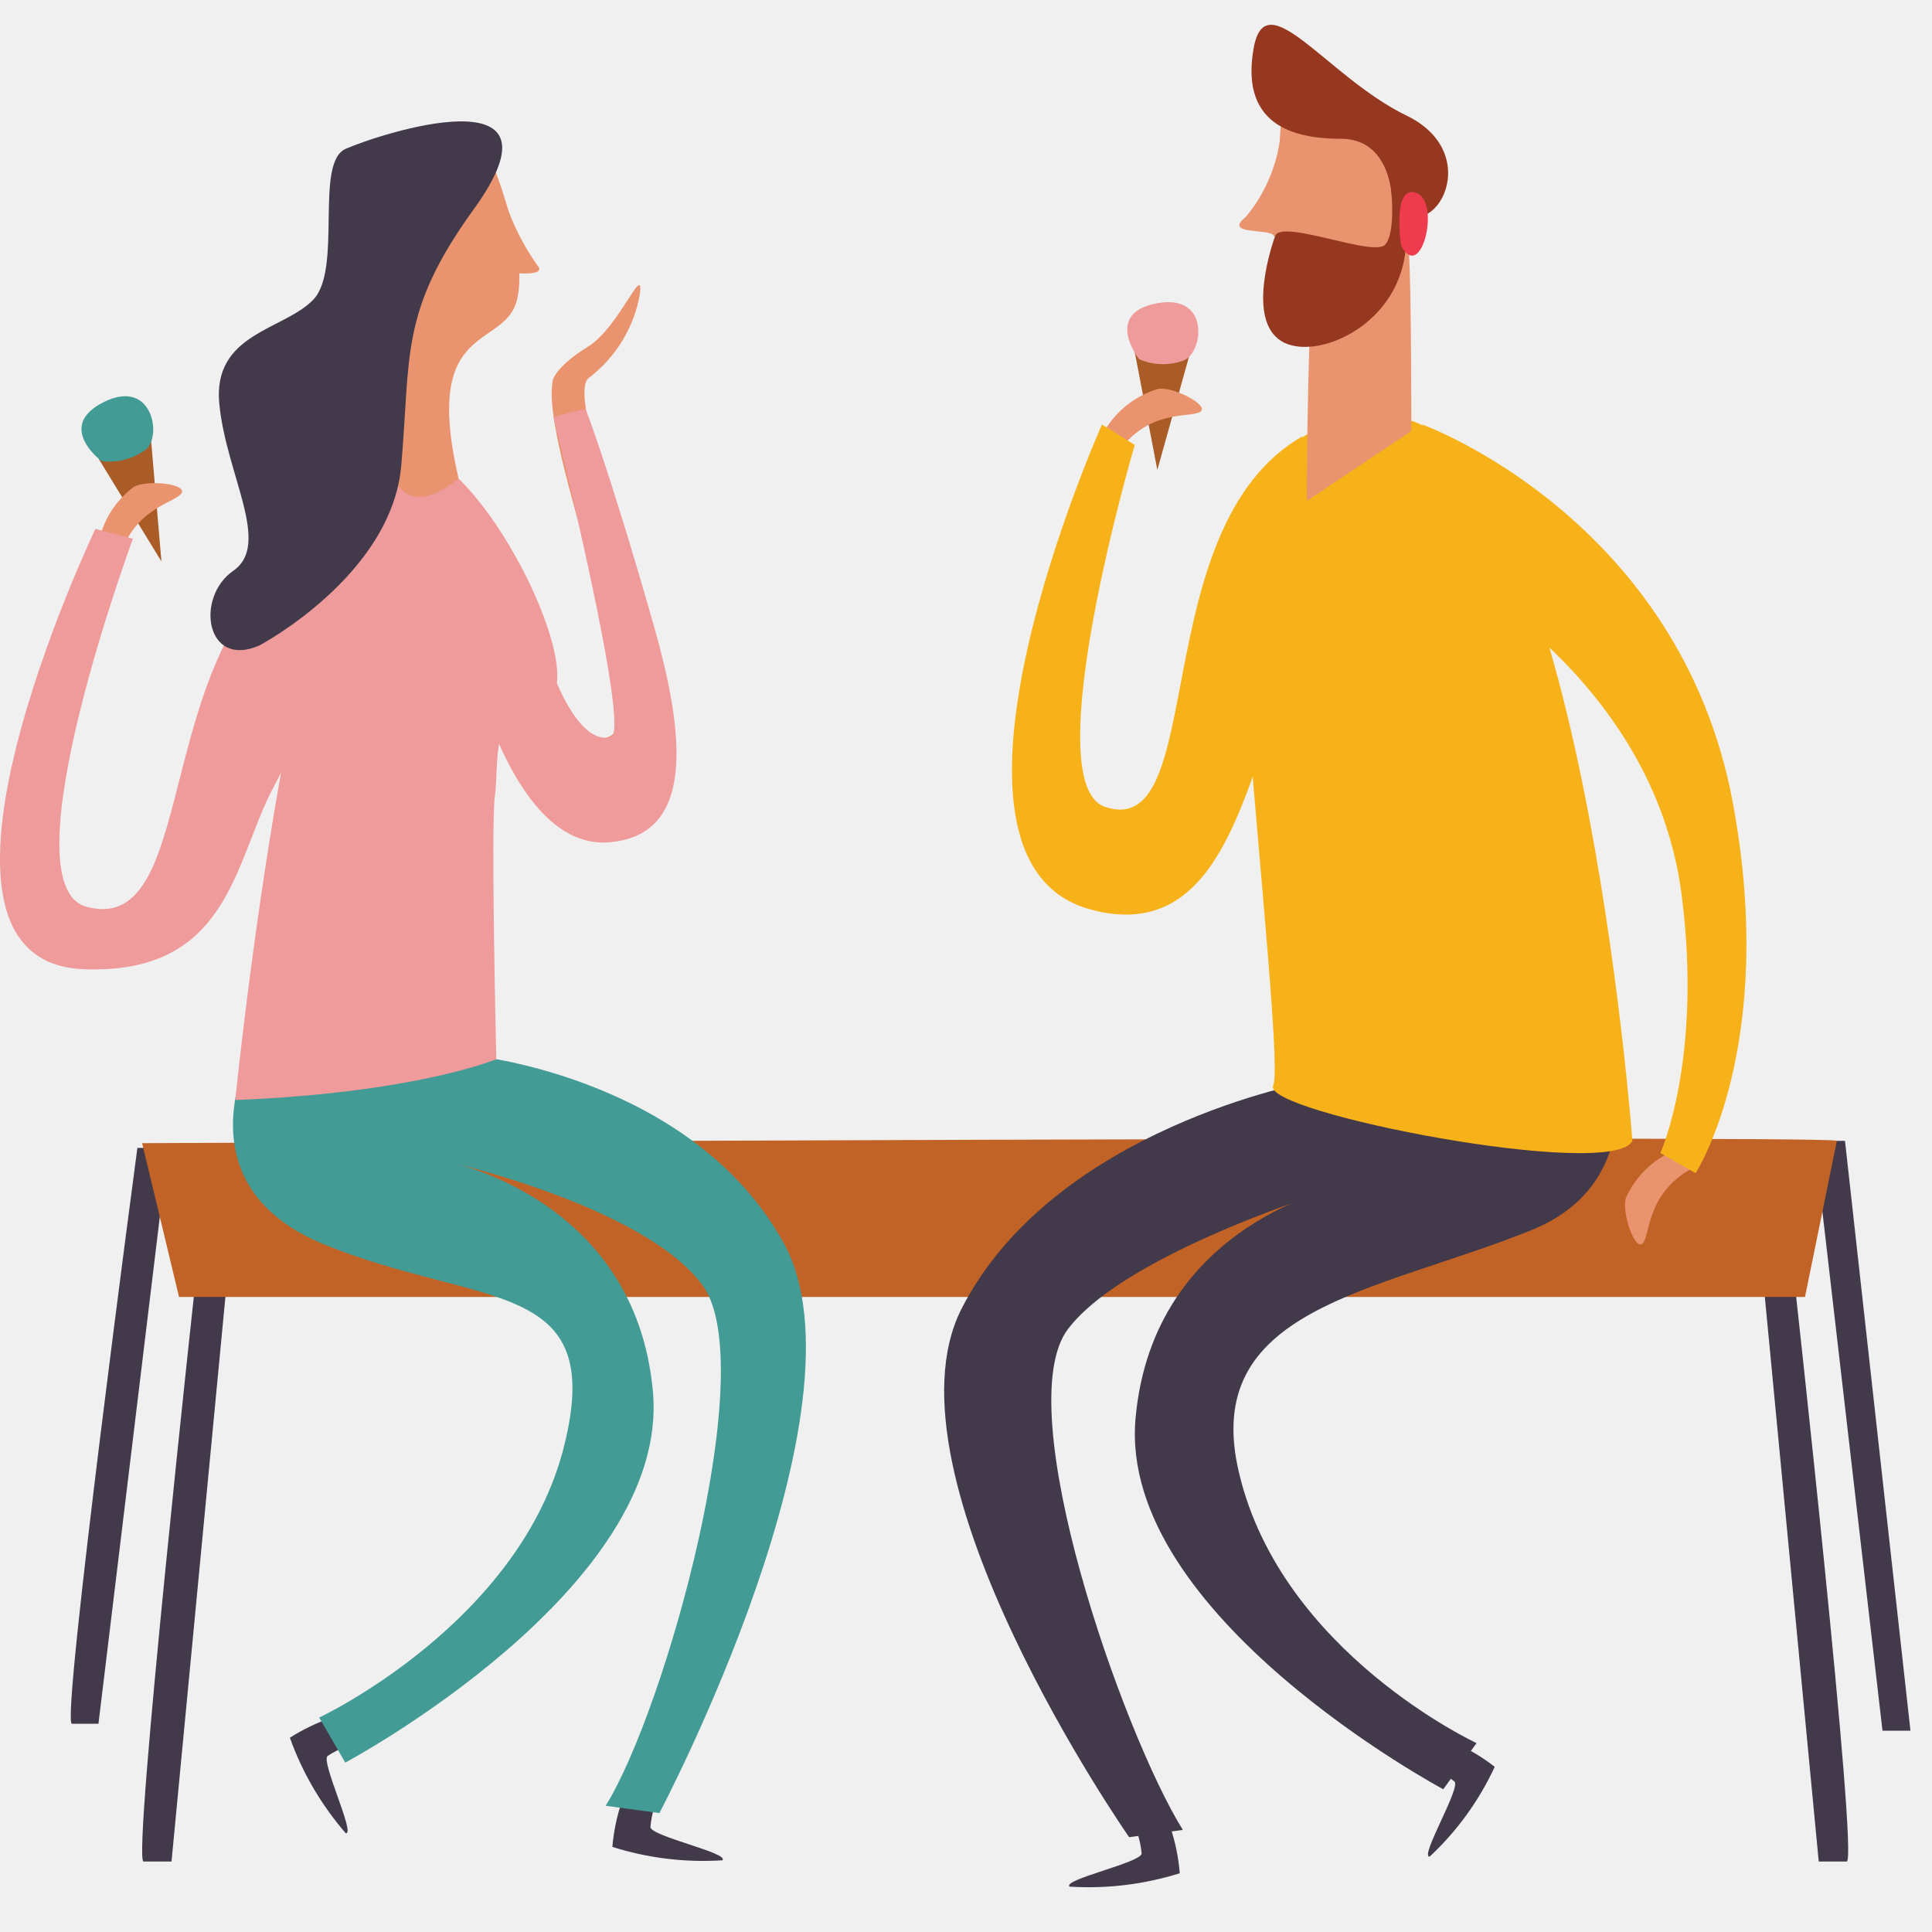
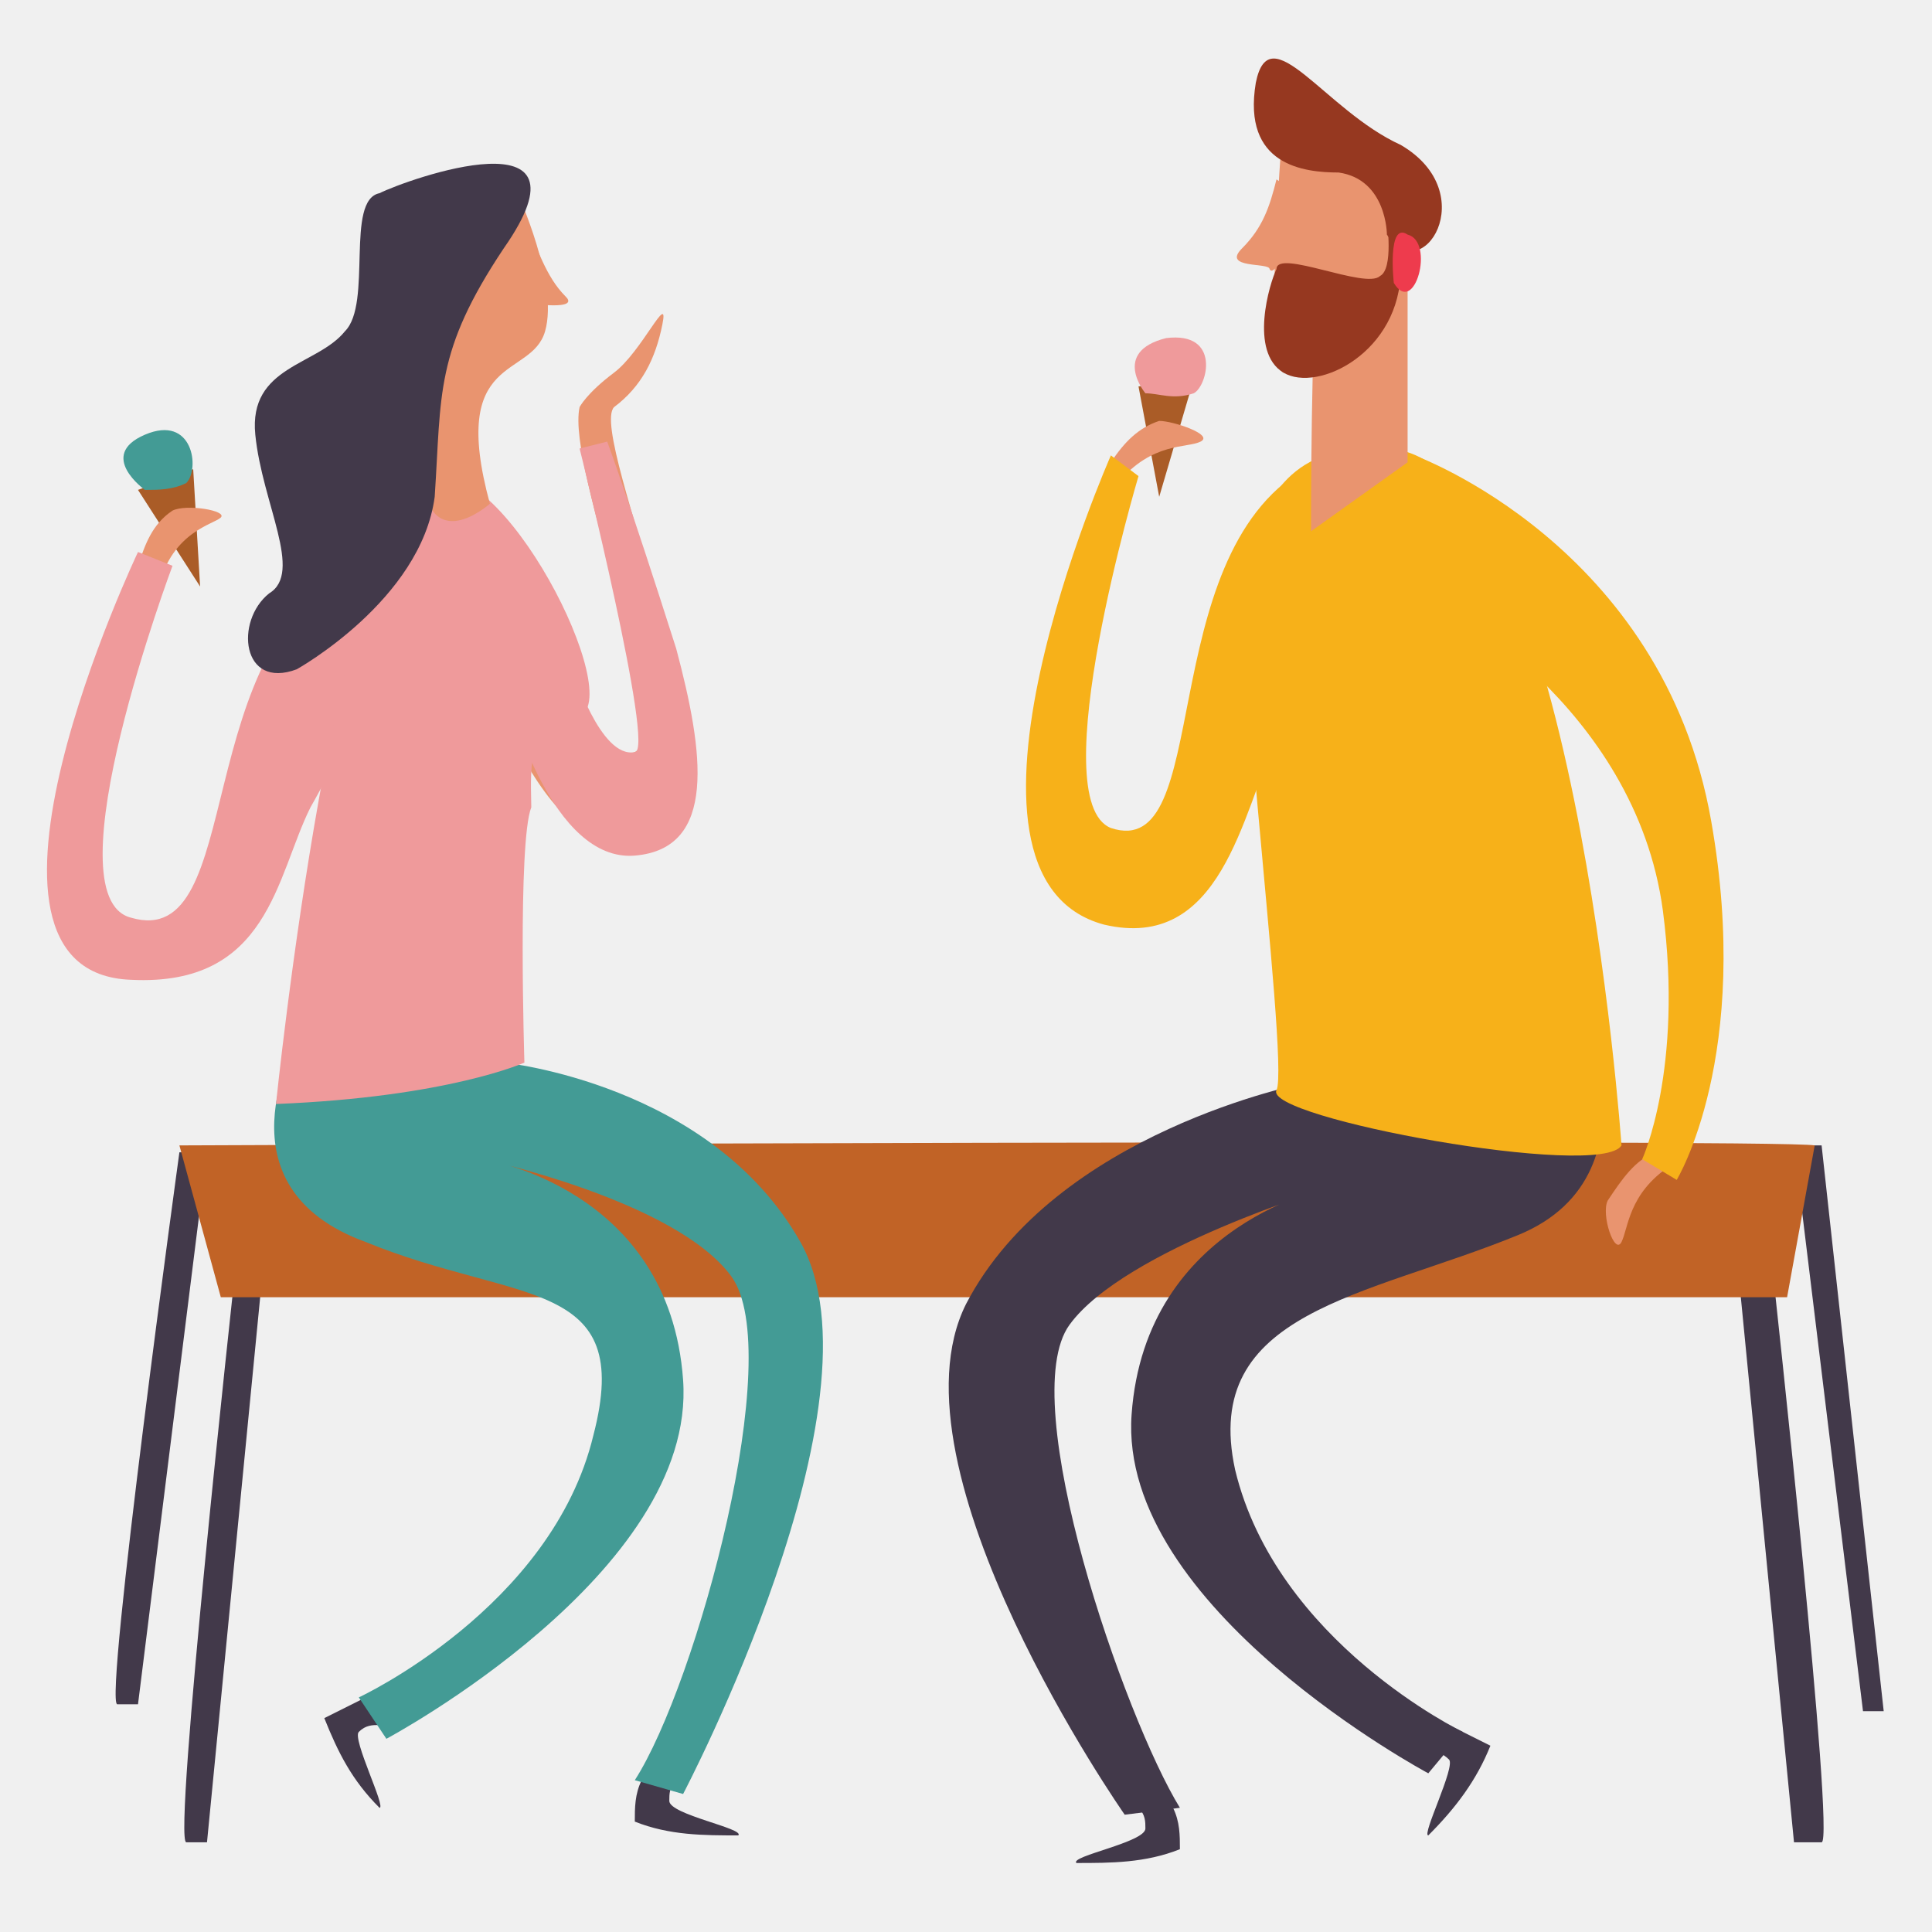
- <svg xmlns="http://www.w3.org/2000/svg" width="27" height="27" viewBox="0 0 27 27" fill="none">
-   <path d="M1.92 16.042C1.92 16.042 0.845 24.09 1.005 24.09H1.376L2.35 16.042H1.92Z" fill="#42394A" />
-   <path d="M25.784 15.944L26.699 24.187H26.308L25.354 15.944H25.784Z" fill="#42394A" />
-   <path d="M2.741 17.823C2.741 17.823 1.845 26.015 2.006 26.015H2.397L3.179 17.823H2.741Z" fill="#42394A" />
-   <path d="M25.069 17.823C25.069 17.823 25.976 26.015 25.808 26.015H25.417L24.635 17.823H25.069Z" fill="#42394A" />
-   <path d="M1.986 15.976C1.986 15.976 25.163 15.862 25.671 15.941L25.225 18.125H2.502L1.986 15.976Z" fill="#C16326" />
-   <path d="M8.691 25.174C8.621 25.38 8.576 25.594 8.558 25.811C9.055 25.968 9.575 26.031 10.095 25.998C10.2 25.897 9.09 25.662 9.09 25.533C9.098 25.438 9.116 25.343 9.145 25.252L8.691 25.174Z" fill="#42394A" />
-   <path d="M4.633 24.003C4.429 24.075 4.234 24.169 4.051 24.285C4.226 24.775 4.492 25.227 4.832 25.62C4.973 25.639 4.481 24.618 4.578 24.54C4.659 24.486 4.746 24.443 4.836 24.41L4.633 24.003Z" fill="#42394A" />
-   <path d="M3.601 14.469C3.601 14.469 2.373 16.524 4.551 17.4C6.729 18.277 8.461 17.855 7.89 20.183C7.284 22.68 4.461 24.003 4.461 24.003L4.825 24.633C4.825 24.633 9.368 22.207 9.125 19.455C8.883 16.704 6.193 16.218 6.193 16.218C6.193 16.218 8.996 16.845 9.817 17.96C10.638 19.076 9.305 23.882 8.464 25.236L9.215 25.338C9.215 25.338 12.218 19.663 10.951 17.369C9.684 15.075 6.65 14.758 6.65 14.758L3.601 14.469Z" fill="#439B95" />
-   <path d="M1.38 6.414L2.256 7.846L2.108 6.113L1.38 6.414Z" fill="#AA5C27" />
-   <path d="M1.376 7.588C1.438 7.275 1.613 6.996 1.869 6.805C2.057 6.696 2.651 6.766 2.53 6.903C2.409 7.04 1.838 7.118 1.654 7.854L1.376 7.588Z" fill="#E9946F" />
-   <path d="M1.857 7.529C1.857 7.529 0.071 12.363 1.208 12.672C2.886 13.126 2.01 8.7 4.547 7.549V9.608C4.547 9.608 4.199 10.289 3.82 11.005C3.273 12.034 3.21 13.62 1.177 13.545C-1.56 13.451 1.333 7.392 1.333 7.392L1.857 7.529Z" fill="#EF9A9B" />
-   <path d="M1.419 6.444C1.419 6.444 0.763 5.956 1.458 5.615C2.154 5.275 2.276 6.151 2.014 6.3C1.84 6.419 1.628 6.471 1.419 6.444Z" fill="#439B95" />
-   <path d="M7.73 5.298C7.73 5.298 7.784 5.111 8.218 4.844C8.652 4.578 9 3.647 8.942 4.112C8.859 4.581 8.602 5.001 8.222 5.287C7.784 5.678 10.177 10.907 8.949 11.502C7.28 12.324 6.26 8.684 6.26 8.684L7.127 8.535C7.325 8.626 7.482 8.786 7.569 8.985C7.753 9.592 8.105 10.5 8.523 10.289C9.157 9.98 7.511 6.179 7.73 5.298Z" fill="#E9946F" />
-   <path d="M6.936 14.802C6.936 14.802 5.829 15.271 3.288 15.373C3.288 15.373 4.176 6.543 5.56 6.281C6.666 6.073 8.453 9.803 7.534 9.803C6.846 9.827 6.975 10.711 6.916 11.126C6.858 11.541 6.936 14.802 6.936 14.802Z" fill="#EF9A9B" />
-   <path d="M6.819 2.128C6.819 2.128 7.393 3.447 7.229 4.175C7.065 4.903 5.888 4.453 6.408 6.684C6.408 6.684 5.411 7.608 5.376 5.972C5.349 4.555 4.84 1.388 6.819 2.128Z" fill="#E9946F" />
-   <path d="M6.999 2.61C7.102 3.004 7.275 3.377 7.511 3.709C7.667 3.886 7.049 3.803 7.049 3.803C6.915 3.419 6.898 3.004 6.999 2.61Z" fill="#E9946F" />
-   <path d="M3.624 9.021C3.624 9.021 5.47 8.046 5.607 6.512C5.743 4.978 5.579 4.363 6.619 2.927C8.034 0.97 5.266 1.885 4.829 2.081C4.391 2.277 4.789 3.756 4.379 4.187C3.968 4.617 2.968 4.653 3.065 5.647C3.163 6.641 3.796 7.604 3.261 7.976C2.725 8.347 2.874 9.349 3.624 9.021Z" fill="#42394A" />
-   <path d="M7.733 5.827L8.183 5.713C8.183 5.713 8.511 6.547 9.137 8.743C9.567 10.254 9.731 11.686 8.496 11.772C7.26 11.858 6.689 9.592 6.689 9.592L7.616 9.099C7.616 9.099 8.007 10.438 8.539 10.3C8.824 10.214 7.733 5.827 7.733 5.827Z" fill="#EF9A9B" />
-   <path d="M15.858 4.919L16.174 6.567L16.643 4.891L15.858 4.919Z" fill="#AA5C27" />
-   <path d="M16.354 25.53C16.425 25.74 16.47 25.958 16.487 26.179C15.99 26.335 15.467 26.399 14.947 26.366C14.845 26.265 15.955 26.03 15.955 25.901C15.945 25.806 15.926 25.711 15.897 25.62L16.354 25.53Z" fill="#42394A" />
-   <path d="M20.334 24.36C20.532 24.447 20.719 24.558 20.889 24.692C20.669 25.166 20.36 25.593 19.978 25.948C19.838 25.948 20.42 24.982 20.326 24.896C20.25 24.836 20.167 24.785 20.08 24.743L20.334 24.36Z" fill="#42394A" />
-   <path d="M22.156 13.537C22.156 13.537 23.575 16.316 21.398 17.193C19.22 18.07 16.753 18.277 17.32 20.602C17.922 23.103 20.635 24.36 20.635 24.36L20.17 25.005C20.17 25.005 15.627 22.579 15.869 19.827C16.112 17.076 18.77 16.575 18.77 16.575C18.77 16.575 15.764 17.475 14.927 18.571C14.091 19.667 15.69 24.223 16.53 25.573L15.78 25.675C15.78 25.675 12.261 20.633 13.434 18.297C14.728 15.757 18.321 15.115 18.321 15.115L22.156 13.537Z" fill="#42394A" />
-   <path d="M22.813 15.944C22.813 15.944 22.066 5.932 19.435 5.827C17.805 5.752 17.769 6.868 17.402 7.071C17.034 7.275 17.965 14.802 17.793 15.173C17.621 15.545 22.535 16.504 22.813 15.944Z" fill="#F7B119" />
-   <path d="M18.872 1.651C19.044 1.72 19.197 1.832 19.316 1.976C19.435 2.119 19.516 2.29 19.552 2.473C19.705 3.13 18.981 3.702 18.868 3.588C18.755 3.475 18.872 1.651 18.872 1.651Z" fill="#963820" />
-   <path d="M19.724 6.023C19.724 6.023 19.724 3.952 19.689 3.525C19.654 3.099 18.551 3.255 18.41 3.525C18.27 3.796 18.262 7.001 18.262 7.001L19.724 6.023Z" fill="#E9946F" />
-   <path d="M17.949 1.078C17.949 1.078 17.64 4.714 17.949 4.789C18.258 4.863 19.415 4.558 19.572 4.006C19.728 3.454 20.217 1.552 17.949 1.078Z" fill="#E9946F" />
-   <path d="M19.454 2.801C19.454 2.801 19.454 1.956 18.762 1.94C18.215 1.94 17.316 1.835 17.519 0.68C17.683 -0.275 18.54 1.071 19.65 1.612C20.834 2.179 19.943 3.58 19.454 2.801Z" fill="#963820" />
-   <path d="M17.883 1.987C17.822 2.372 17.659 2.733 17.41 3.032C17.078 3.295 17.77 3.185 17.801 3.298C17.832 3.412 18.305 2.304 17.883 1.987Z" fill="#E9946F" />
-   <path d="M19.435 2.586C19.435 2.586 19.517 3.244 19.357 3.42C19.196 3.596 17.906 3.056 17.82 3.298C17.734 3.541 17.429 4.539 17.949 4.79C18.469 5.04 19.677 4.473 19.65 3.298C19.623 2.124 19.517 2.347 19.435 2.586Z" fill="#963820" />
-   <path d="M19.58 3.431C19.58 3.431 19.451 2.571 19.795 2.696C20.139 2.821 19.861 3.966 19.58 3.431Z" fill="#EE3B4D" />
-   <path d="M15.439 6.015C15.606 5.736 15.871 5.529 16.182 5.435C16.397 5.396 16.933 5.678 16.765 5.76C16.596 5.843 16.041 5.717 15.611 6.34L15.439 6.015Z" fill="#E9946F" />
-   <path d="M23.384 16.085C23.09 16.213 22.855 16.447 22.723 16.739C22.657 16.946 22.86 17.522 22.965 17.365C23.071 17.209 23.02 16.645 23.697 16.301L23.384 16.085Z" fill="#E9946F" />
-   <path d="M15.858 6.218C15.858 6.218 14.47 10.935 15.439 11.275C16.901 11.776 15.991 7.361 18.203 6.097V8.367C18.153 8.94 18.021 9.503 17.812 10.038C17.335 11.173 16.984 13.169 15.263 12.716C12.664 12.054 15.4 5.933 15.4 5.933L15.858 6.218Z" fill="#F7B119" />
-   <path d="M19.877 5.933C19.877 5.933 23.485 7.236 24.22 11.236C24.846 14.637 23.696 16.395 23.696 16.395L23.204 16.113C23.204 16.113 23.798 14.806 23.501 12.504C23.11 9.475 20.24 8.003 20.24 8.003L19.877 5.933Z" fill="#F7B119" />
-   <path d="M15.92 5.02C15.92 5.02 15.412 4.378 16.171 4.238C16.929 4.097 16.816 4.961 16.526 5.043C16.329 5.112 16.112 5.104 15.92 5.02Z" fill="#EF9A9B" />
+ <svg xmlns="http://www.w3.org/2000/svg" version="1.1" id="圖層_1" x="0px" y="0px" viewBox="0 0 28 28" style="enable-background:new 0 0 28 28;" xml:space="preserve">
+   <style type="text/css">
+ 	.st0{fill:none;stroke:#FFFFFF;stroke-width:0.18;stroke-linecap:round;stroke-linejoin:round;}
+ 	.st1{fill:#E9946F;}
+ 	.st2{fill:#EF9A9B;}
+ 	.st3{fill:#42394A;}
+ 	.st4{fill:#439B95;}
+ 	.st5{fill:#FFE0BC;}
+ 	.st6{fill:#963820;}
+ 	.st7{fill:#C12B28;}
+ 	.st8{fill:#F7B119;}
+ 	.st9{fill:#E67E69;}
+ 	.st10{fill:#6AAF9F;}
+ 	.st11{fill:#4F4558;}
+ 	.st12{fill:#98D5CC;}
+ 	.st13{fill:#C16326;}
+ 	.st14{fill:#AA5C27;}
+ 	.st15{fill:#EE3B4D;}
+ 	.st16{opacity:0.73;}
+ 	.st17{opacity:0.73;fill:#78C2FF;enable-background:new    ;}
+ 	.st18{opacity:0.73;fill:#2180CC;enable-background:new    ;}
+ 	.st19{opacity:0.74;}
+ 	.st20{opacity:0.74;fill:#F7F7F7;enable-background:new    ;}
+ 	.st21{fill:#DBDBDB;}
+ 	.st22{fill:#C3DB60;}
+ 	.st23{fill:#98B037;}
+ 	.st24{fill:#FFFFFF;}
+ </style>
+   <g>
+     <path class="st3" d="M2.6,16.7c0,0-1.1,8-0.9,8H2l1-8H2.6z" />
+     <path class="st3" d="M26.4,16.6l0.9,8.2H27l-1-8.2H26.4z" />
+     <path class="st3" d="M3.4,18.5c0,0-0.9,8.2-0.7,8.2H3l0.8-8.2H3.4z" />
+     <path class="st3" d="M25.7,18.5c0,0,0.9,8.2,0.7,8.2h-0.4l-0.8-8.2H25.7z" />
+     <path class="st13" d="M2.6,16.6c0,0,23.2-0.1,23.7,0l-0.4,2.2H3.2L2.6,16.6z" />
+     <path class="st3" d="M9.3,25.8c-0.1,0.2-0.1,0.4-0.1,0.6c0.5,0.2,1,0.2,1.5,0.2c0.1-0.1-1-0.3-1-0.5c0-0.1,0-0.2,0.1-0.3L9.3,25.8z   " />
+     <path class="st3" d="M5.3,24.6c-0.2,0.1-0.4,0.2-0.6,0.3c0.2,0.5,0.4,0.9,0.8,1.3c0.1,0-0.4-1-0.3-1.1c0.1-0.1,0.2-0.1,0.3-0.1   L5.3,24.6z" />
+     <path class="st4" d="M4.3,15.1c0,0-1.2,2.1,1,2.9c2.2,0.9,3.9,0.5,3.3,2.8c-0.6,2.5-3.4,3.8-3.4,3.8l0.4,0.6c0,0,4.5-2.4,4.3-5.2   c-0.2-2.8-2.9-3.2-2.9-3.2s2.8,0.6,3.6,1.7s-0.5,5.9-1.4,7.3L9.9,26c0,0,3-5.7,1.7-8c-1.3-2.3-4.3-2.6-4.3-2.6L4.3,15.1z" />
+     <path class="st14" d="M2,7.1l0.9,1.4L2.8,6.8L2,7.1z" />
+     <path class="st1" d="M2,8.2c0.1-0.3,0.2-0.6,0.5-0.8c0.2-0.1,0.8,0,0.7,0.1c-0.1,0.1-0.7,0.2-0.9,1L2,8.2z" />
+     <path class="st2" d="M2.5,8.2c0,0-1.8,4.8-0.6,5.1c1.7,0.5,0.8-4,3.3-5.1v2.1c0,0-0.3,0.7-0.7,1.4c-0.5,1-0.6,2.6-2.6,2.5   C-0.9,14.1,2,8,2,8L2.5,8.2z" />
+     <path class="st4" d="M2.1,7.1c0,0-0.7-0.5,0-0.8c0.7-0.3,0.8,0.5,0.6,0.7C2.5,7.1,2.3,7.1,2.1,7.1z" />
+     <path class="st1" d="M8.4,5.9c0,0,0.1-0.2,0.5-0.5c0.4-0.3,0.8-1.2,0.7-0.7C9.5,5.2,9.3,5.6,8.9,5.9c-0.4,0.4,2,5.6,0.7,6.2   C7.9,13,6.9,9.3,6.9,9.3l0.9-0.1C8,9.3,8.1,9.4,8.2,9.6c0.2,0.6,0.5,1.5,1,1.3C9.8,10.6,8.2,6.8,8.4,5.9z" />
+     <path class="st2" d="M7.6,15.4c0,0-1.1,0.5-3.6,0.6c0,0,0.9-8.8,2.3-9.1c1.1-0.2,2.9,3.5,2,3.5c-0.7,0-0.6,0.9-0.6,1.3   C7.5,12.2,7.6,15.4,7.6,15.4z" />
+     <path class="st1" d="M7.5,2.8c0,0,0.6,1.3,0.4,2C7.7,5.5,6.5,5.1,7.1,7.3c0,0-1,0.9-1-0.7C6,5.2,5.5,2,7.5,2.8z" />
+     <path class="st1" d="M7.6,3.2C7.8,3.6,7.9,4,8.2,4.3c0.2,0.2-0.5,0.1-0.5,0.1C7.6,4.1,7.5,3.6,7.6,3.2z" />
+     <path class="st3" d="M4.3,9.7c0,0,1.8-1,2-2.5c0.1-1.5,0-2.1,1-3.6c1.4-2-1.4-1-1.8-0.8C5,2.9,5.4,4.4,5,4.8   C4.6,5.3,3.6,5.3,3.7,6.3s0.7,2,0.2,2.3C3.4,9,3.5,10,4.3,9.7z" />
+     <path class="st2" d="M8.4,6.5l0.4-0.1c0,0,0.3,0.8,1,3c0.4,1.5,0.6,2.9-0.6,3c-1.2,0.1-1.8-2.2-1.8-2.2l0.9-0.5   c0,0,0.4,1.3,0.9,1.2C9.5,10.9,8.4,6.5,8.4,6.5z" />
+     <path class="st14" d="M16.5,5.6l0.3,1.6l0.5-1.7L16.5,5.6z" />
+     <path class="st3" d="M17,26.2c0.1,0.2,0.1,0.4,0.1,0.6c-0.5,0.2-1,0.2-1.5,0.2c-0.1-0.1,1-0.3,1-0.5c0-0.1,0-0.2-0.1-0.3L17,26.2z" />
+     <path class="st3" d="M21,25c0.2,0.1,0.4,0.2,0.6,0.3c-0.2,0.5-0.5,0.9-0.9,1.3c-0.1,0,0.4-1,0.3-1.1c-0.1-0.1-0.2-0.1-0.2-0.2   L21,25z" />
+     <path class="st3" d="M22.8,14.2c0,0,1.4,2.8-0.8,3.7c-2.2,0.9-4.6,1.1-4.1,3.4c0.6,2.5,3.3,3.8,3.3,3.8l-0.5,0.6   c0,0-4.5-2.4-4.3-5.2s2.9-3.3,2.9-3.3s-3,0.9-3.8,2c-0.8,1.1,0.8,5.7,1.6,7l-0.8,0.1c0,0-3.5-5-2.3-7.4c1.3-2.5,4.9-3.2,4.9-3.2   L22.8,14.2z" />
+     <path class="st8" d="M23.5,16.6c0,0-0.7-10-3.4-10.1c-1.6-0.1-1.7,1-2,1.2c-0.4,0.2,0.6,7.7,0.4,8.1C18.3,16.2,23.2,17.1,23.5,16.6   z" />
+     <path class="st6" d="M19.5,2.3c0.2,0.1,0.3,0.2,0.4,0.3c0.1,0.1,0.2,0.3,0.2,0.5c0.2,0.7-0.6,1.2-0.7,1.1   C19.4,4.1,19.5,2.3,19.5,2.3z" />
+     <path class="st1" d="M20.4,6.7c0,0,0-2.1,0-2.5c0-0.4-1.1-0.3-1.3,0c-0.1,0.3-0.1,3.5-0.1,3.5L20.4,6.7z" />
+     <path class="st1" d="M18.6,1.7c0,0-0.3,3.6,0,3.7c0.3,0.1,1.5-0.2,1.6-0.8C20.4,4.1,20.9,2.2,18.6,1.7z" />
+     <path class="st6" d="M20.1,3.4c0,0,0-0.8-0.7-0.9c-0.5,0-1.4-0.1-1.2-1.3c0.2-1,1,0.4,2.1,0.9C21.5,2.8,20.6,4.2,20.1,3.4z" />
+     <path class="st1" d="M18.5,2.6c-0.1,0.4-0.2,0.7-0.5,1c-0.3,0.3,0.4,0.2,0.4,0.3C18.5,4.1,19,2.9,18.5,2.6z" />
+     <path class="st6" d="M20.1,3.2c0,0,0.1,0.7-0.1,0.8c-0.2,0.2-1.5-0.4-1.5-0.1c-0.1,0.2-0.4,1.2,0.1,1.5c0.5,0.3,1.7-0.3,1.7-1.5   C20.3,2.8,20.2,3,20.1,3.2z" />
+     <path class="st15" d="M20.2,4.1c0,0-0.1-0.9,0.2-0.7C20.8,3.5,20.5,4.6,20.2,4.1z" />
+     <path class="st1" d="M16.1,6.7c0.2-0.3,0.4-0.5,0.7-0.6c0.2,0,0.8,0.2,0.6,0.3c-0.2,0.1-0.7,0-1.2,0.6L16.1,6.7z" />
+     <path class="st1" d="M24,16.7c-0.3,0.1-0.5,0.4-0.7,0.7c-0.1,0.2,0.1,0.8,0.2,0.6c0.1-0.2,0.1-0.7,0.7-1.1L24,16.7z" />
+     <path class="st8" d="M16.5,6.9c0,0-1.4,4.7-0.4,5.1c1.5,0.5,0.6-3.9,2.8-5.2V9c-0.1,0.6-0.2,1.1-0.4,1.7c-0.5,1.1-0.8,3.1-2.5,2.7   c-2.6-0.7,0.1-6.8,0.1-6.8L16.5,6.9z" />
+     <path class="st8" d="M20.5,6.6c0,0,3.6,1.3,4.3,5.3c0.6,3.4-0.5,5.2-0.5,5.2l-0.5-0.3c0,0,0.6-1.3,0.3-3.6c-0.4-3-3.3-4.5-3.3-4.5   L20.5,6.6z" />
+     <path class="st2" d="M16.6,5.7c0,0-0.5-0.6,0.3-0.8c0.8-0.1,0.6,0.7,0.4,0.8C17,5.8,16.8,5.7,16.6,5.7z" />
+   </g>
</svg>
